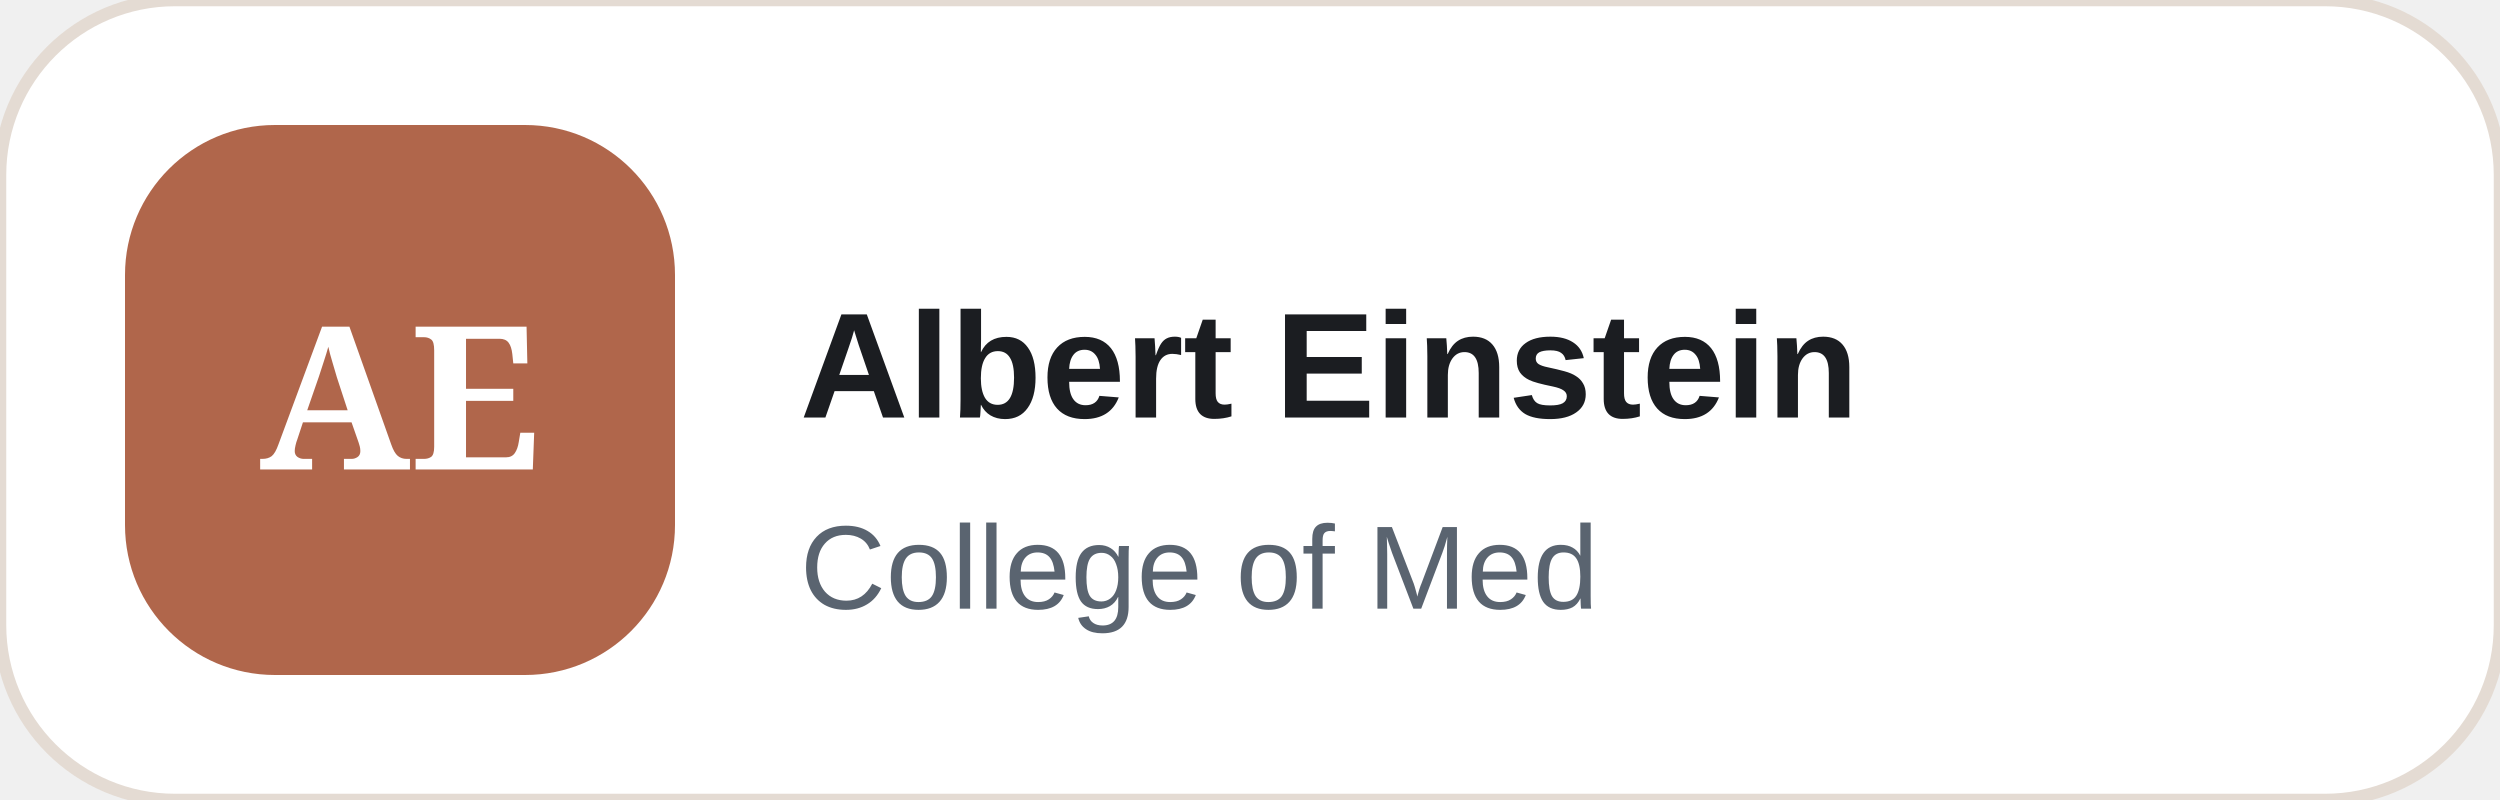
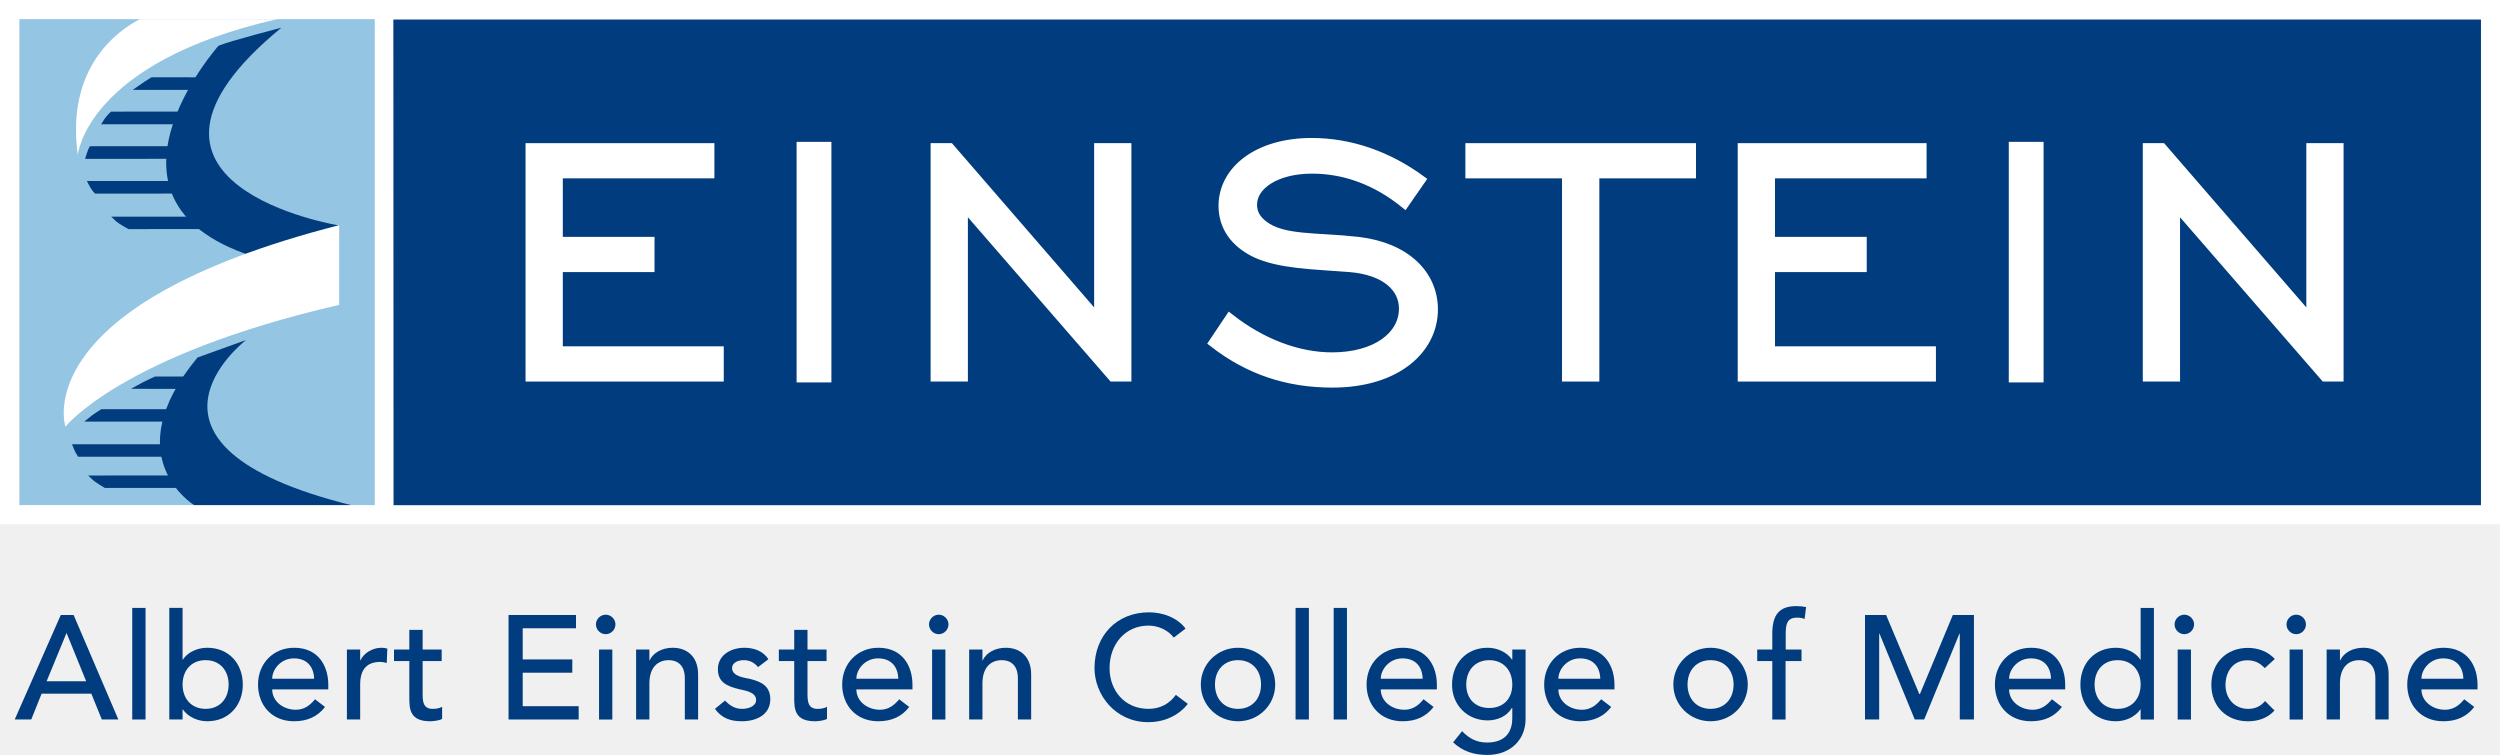
- <svg xmlns="http://www.w3.org/2000/svg" width="200" height="64" viewBox="0 0 200 64" role="img" aria-label="Albert Einstein College of Medicine logo">
-   <rect width="200" height="64" rx="14" fill="#ffffff" stroke="#e4dbd3" />
-   <rect x="10" y="10" width="44" height="44" rx="12" fill="#b0664b" />
-   <text x="32" y="32" text-anchor="middle" dominant-baseline="middle" font-family="Fraunces, serif" font-size="16" font-weight="600" fill="#ffffff">AE</text>
-   <text x="64" y="30" font-family="Space Grotesk, Arial, sans-serif" font-size="12" font-weight="600" fill="#1b1d21" dominant-baseline="middle">Albert Einstein</text>
-   <text x="64" y="46" font-family="Space Grotesk, Arial, sans-serif" font-size="9.5" font-weight="500" fill="#5a6470" dominant-baseline="middle">College of Med</text>
+ <svg xmlns="http://www.w3.org/2000/svg" version="1.1" id="svg8879" xml:space="preserve" width="360.97" height="109.002" viewBox="0 0 360.97 109.002">
+   <defs id="defs8883">
+     <clipPath clipPathUnits="userSpaceOnUse" id="clipPath8897">
+       <path d="M 0,0 H 612 V 792 H 0 Z" id="path8895" />
+     </clipPath>
+     <clipPath clipPathUnits="userSpaceOnUse" id="clipPath8909">
+       <path d="M 373.202,196.38 H 537.305 V 367.27 H 373.202 Z" id="path8907" />
+     </clipPath>
+     <clipPath clipPathUnits="userSpaceOnUse" id="clipPath8925">
+       <path d="M 373.408,516.91 H 537.305 V 687.799 H 373.408 Z" id="path8923" />
+     </clipPath>
+     <clipPath clipPathUnits="userSpaceOnUse" id="clipPath8941">
+       <path d="M 0,0 H 612 V 792 H 0 Z" id="path8939" />
+     </clipPath>
+     <clipPath clipPathUnits="userSpaceOnUse" id="clipPath8953">
+       <path d="M 0,0 H 612 V 792 H 0 Z" id="path8951" />
+     </clipPath>
+     <clipPath clipPathUnits="userSpaceOnUse" id="clipPath8969">
+       <path d="M 451.408,196.561 H 612 V 49.74 H 451.408 Z" id="path8967" />
+     </clipPath>
+     <clipPath clipPathUnits="userSpaceOnUse" id="clipPath8981">
+       <path d="M 0,0 H 612 V 792 H 0 Z" id="path8979" />
+     </clipPath>
+     <clipPath clipPathUnits="userSpaceOnUse" id="clipPath8993">
+       <path d="M 451.408,517.091 H 612 V 367.089 H 451.408 Z" id="path8991" />
+     </clipPath>
+     <clipPath clipPathUnits="userSpaceOnUse" id="clipPath9005">
+       <path d="M 0,0 H 612 V 792 H 0 Z" id="path9003" />
+     </clipPath>
+     <clipPath clipPathUnits="userSpaceOnUse" id="clipPath9019">
+       <path d="M 0,0 H 612 V 792 H 0 Z" id="path9017" />
+     </clipPath>
+     <clipPath clipPathUnits="userSpaceOnUse" id="clipPath9047">
+       <path d="M 0,0 H 612 V 792 H 0 Z" id="path9045" />
+     </clipPath>
+     <clipPath clipPathUnits="userSpaceOnUse" id="clipPath9067">
+       <path d="M 0,0 H 612 V 792 H 0 Z" id="path9065" />
+     </clipPath>
+     <clipPath clipPathUnits="userSpaceOnUse" id="clipPath9123">
+       <path d="M 0,0 H 612 V 792 H 0 Z" id="path9121" />
+     </clipPath>
+     <clipPath clipPathUnits="userSpaceOnUse" id="clipPath9151">
+       <path d="M 0,0 H 612 V 792 H 0 Z" id="path9149" />
+     </clipPath>
+     <clipPath clipPathUnits="userSpaceOnUse" id="clipPath9199">
+       <path d="M 0,0 H 612 V 792 H 0 Z" id="path9197" />
+     </clipPath>
+     <clipPath clipPathUnits="userSpaceOnUse" id="clipPath9231">
+       <path d="M 0,0 H 612 V 792 H 0 Z" id="path9229" />
+     </clipPath>
+     <clipPath clipPathUnits="userSpaceOnUse" id="clipPath9273">
+       <path d="M 0,0 H 612 V 792 H 0 Z" id="path9271" />
+     </clipPath>
+     <clipPath clipPathUnits="userSpaceOnUse" id="clipPath9367">
+       <path d="M 0,0 H 612 V 792 H 0 Z" id="path9365" />
+     </clipPath>
+     <clipPath clipPathUnits="userSpaceOnUse" id="clipPath9409">
+       <path d="M 0,0 H 612 V 792 H 0 Z" id="path9407" />
+     </clipPath>
+     <clipPath clipPathUnits="userSpaceOnUse" id="clipPath9439">
+       <path d="M 0,792 H 612 V 0 H 0 Z" id="path9437" />
+     </clipPath>
+     <clipPath clipPathUnits="userSpaceOnUse" id="clipPath9447">
+       <path d="m -16.92,56.24 h 644.4 V -10 h -644.4 z" id="path9445" />
+     </clipPath>
+   </defs>
+   <g id="g8887" transform="matrix(1.333333,0,0,-1.333333,-64.104,990.56)">
+     <g id="g10149" transform="matrix(2.219425,0,0,2.219425,-58.62753,-905.9355)">
+       <path id="path9109" style="fill:#ffffff;fill-opacity:1;fill-rule:nonzero;stroke:none" d="M 170.059,717.339 H 48.078 v 25.581 h 121.981 z" />
+       <g transform="translate(51.0438,712.9135)" id="g9111">
+         <path id="path9113" style="fill:#003c7e;fill-opacity:1;fill-rule:nonzero;stroke:none" d="M 0,0 H 0.626 L 2.809,-5.099 H 2.002 l -0.511,1.26 h -2.427 l -0.505,-1.26 H -2.247 Z M 1.239,-3.234 0.288,-0.893 H 0.274 l -0.966,-2.341 z" />
+       </g>
+       <path id="path9115" style="fill:#003c7e;fill-opacity:1;fill-rule:nonzero;stroke:none" d="m 54.53,707.814 h 0.649 v 5.445 H 54.53 Z" />
+       <g id="g9117">
+         <g clip-path="url(#clipPath9123)" id="g9119">
+           <g transform="translate(56.3383,713.2595)" id="g9125">
+             <path id="path9127" style="fill:#003c7e;fill-opacity:1;fill-rule:nonzero;stroke:none" d="m 0,0 h 0.648 v -2.521 h 0.015 c 0.23,0.353 0.698,0.576 1.188,0.576 1.052,0 1.736,-0.77 1.736,-1.793 0,-1.008 -0.677,-1.793 -1.736,-1.793 -0.461,0 -0.936,0.208 -1.188,0.576 H 0.648 v -0.49 H 0 Z m 2.895,-3.738 c 0,0.691 -0.432,1.188 -1.123,1.188 -0.692,0 -1.124,-0.497 -1.124,-1.188 0,-0.692 0.432,-1.188 1.124,-1.188 0.691,0 1.123,0.496 1.123,1.188" />
+           </g>
+           <g transform="translate(61.3589,709.2834)" id="g9129">
+             <path id="path9131" style="fill:#003c7e;fill-opacity:1;fill-rule:nonzero;stroke:none" d="m 0,0 c 0,-0.598 0.555,-0.994 1.152,-0.994 0.396,0 0.685,0.202 0.937,0.512 l 0.489,-0.375 c -0.36,-0.468 -0.857,-0.698 -1.512,-0.698 -1.081,0 -1.757,0.778 -1.757,1.793 0,1.023 0.741,1.793 1.764,1.793 1.203,0 1.664,-0.922 1.664,-1.8 V 0 Z M 2.046,0.519 C 2.031,1.088 1.714,1.513 1.058,1.513 0.418,1.513 0,0.973 0,0.519 Z" />
+           </g>
+           <g transform="translate(65.004,711.2285)" id="g9133">
+             <path id="path9135" style="fill:#003c7e;fill-opacity:1;fill-rule:nonzero;stroke:none" d="m 0,0 h 0.648 v -0.526 h 0.014 c 0.166,0.36 0.598,0.612 1.023,0.612 0.101,0 0.202,-0.014 0.288,-0.043 L 1.944,-0.656 c -0.107,0.029 -0.215,0.051 -0.316,0.051 -0.634,0 -0.98,-0.346 -0.98,-1.095 V -3.414 H 0 Z" />
+           </g>
+           <g transform="translate(69.6281,710.6659)" id="g9137">
+             <path id="path9139" style="fill:#003c7e;fill-opacity:1;fill-rule:nonzero;stroke:none" d="m 0,0 h -0.929 v -1.548 c 0,-0.382 0,-0.785 0.49,-0.785 0.151,0 0.331,0.022 0.461,0.1 v -0.59 c -0.152,-0.086 -0.454,-0.115 -0.584,-0.115 -1.001,0 -1.016,0.612 -1.016,1.159 V 0 h -0.748 v 0.563 h 0.748 V 1.52 h 0.649 V 0.563 H 0 Z" />
+           </g>
+         </g>
+       </g>
+       <g transform="translate(72.8914,712.9135)" id="g9141">
+         <path id="path9143" style="fill:#003c7e;fill-opacity:1;fill-rule:nonzero;stroke:none" d="m 0,0 h 3.291 v -0.648 h -2.6 v -1.52 h 2.42 v -0.648 h -2.42 v -1.635 h 2.73 V -5.099 H 0 Z" />
+       </g>
+       <g id="g9145">
+         <g clip-path="url(#clipPath9151)" id="g9147">
+           <g transform="translate(77.6311,712.9281)" id="g9153">
+             <path id="path9155" style="fill:#003c7e;fill-opacity:1;fill-rule:nonzero;stroke:none" d="m 0,0 c 0.259,0 0.476,-0.217 0.476,-0.475 0,-0.26 -0.217,-0.476 -0.476,-0.476 -0.259,0 -0.475,0.216 -0.475,0.476 C -0.475,-0.217 -0.259,0 0,0 m -0.324,-1.7 h 0.648 v -3.414 h -0.648 z" />
+           </g>
+           <g transform="translate(79.1153,711.2285)" id="g9157">
+             <path id="path9159" style="fill:#003c7e;fill-opacity:1;fill-rule:nonzero;stroke:none" d="m 0,0 h 0.648 v -0.526 h 0.014 c 0.166,0.36 0.598,0.612 1.124,0.612 0.663,0 1.239,-0.396 1.239,-1.304 V -3.414 H 2.377 v 2.016 c 0,0.641 -0.368,0.879 -0.778,0.879 -0.54,0 -0.951,-0.346 -0.951,-1.138 V -3.414 H 0 Z" />
+           </g>
+           <g transform="translate(85.0645,710.3713)" id="g9161">
+             <path id="path9163" style="fill:#003c7e;fill-opacity:1;fill-rule:nonzero;stroke:none" d="m 0,0 c -0.151,0.187 -0.374,0.338 -0.698,0.338 -0.303,0 -0.569,-0.137 -0.569,-0.381 0,-0.411 0.583,-0.469 0.871,-0.533 0.562,-0.137 0.994,-0.353 0.994,-0.994 0,-0.771 -0.706,-1.073 -1.383,-1.073 -0.561,0 -0.98,0.144 -1.318,0.605 l 0.49,0.403 c 0.209,-0.209 0.454,-0.403 0.828,-0.403 0.332,0 0.692,0.136 0.692,0.431 0,0.389 -0.541,0.462 -0.822,0.527 -0.554,0.136 -1.044,0.316 -1.044,0.971 0,0.714 0.656,1.052 1.297,1.052 0.453,0 0.922,-0.159 1.166,-0.562 z" />
+           </g>
+           <g transform="translate(88.4071,710.6659)" id="g9165">
+             <path id="path9167" style="fill:#003c7e;fill-opacity:1;fill-rule:nonzero;stroke:none" d="m 0,0 h -0.929 v -1.548 c 0,-0.382 0,-0.785 0.49,-0.785 0.151,0 0.331,0.022 0.461,0.1 v -0.59 c -0.152,-0.086 -0.454,-0.115 -0.584,-0.115 -1.001,0 -1.015,0.612 -1.015,1.159 V 0 h -0.75 v 0.563 h 0.75 V 1.52 h 0.648 V 0.563 H 0 Z" />
+           </g>
+           <g transform="translate(89.8622,709.2834)" id="g9169">
+             <path id="path9171" style="fill:#003c7e;fill-opacity:1;fill-rule:nonzero;stroke:none" d="m 0,0 c 0,-0.598 0.555,-0.994 1.152,-0.994 0.396,0 0.684,0.202 0.937,0.512 L 2.578,-0.857 C 2.219,-1.325 1.722,-1.555 1.066,-1.555 c -1.081,0 -1.758,0.778 -1.758,1.793 0,1.023 0.742,1.793 1.765,1.793 1.203,0 1.664,-0.922 1.664,-1.8 V 0 Z M 2.046,0.519 C 2.031,1.088 1.714,1.513 1.059,1.513 0.417,1.513 0,0.973 0,0.519 Z" />
+           </g>
+           <g transform="translate(93.8815,712.9281)" id="g9173">
+             <path id="path9175" style="fill:#003c7e;fill-opacity:1;fill-rule:nonzero;stroke:none" d="m 0,0 c 0.259,0 0.475,-0.217 0.475,-0.475 0,-0.26 -0.216,-0.476 -0.475,-0.476 -0.259,0 -0.475,0.216 -0.475,0.476 C -0.475,-0.217 -0.259,0 0,0 m -0.324,-1.7 h 0.648 v -3.414 h -0.648 z" />
+           </g>
+           <g transform="translate(95.3658,711.2285)" id="g9177">
+             <path id="path9179" style="fill:#003c7e;fill-opacity:1;fill-rule:nonzero;stroke:none" d="m 0,0 h 0.648 v -0.526 h 0.014 c 0.166,0.36 0.598,0.612 1.124,0.612 0.663,0 1.239,-0.396 1.239,-1.304 V -3.414 H 2.377 v 2.016 c 0,0.641 -0.367,0.879 -0.778,0.879 -0.541,0 -0.951,-0.346 -0.951,-1.138 V -3.414 H 0 Z" />
+           </g>
+           <g transform="translate(105.3493,711.8114)" id="g9181">
+             <path id="path9183" style="fill:#003c7e;fill-opacity:1;fill-rule:nonzero;stroke:none" d="m 0,0 c -0.288,0.375 -0.763,0.584 -1.232,0.584 -1.145,0 -1.901,-0.915 -1.901,-2.075 0,-1.073 0.713,-1.987 1.901,-1.987 0.584,0 1.03,0.259 1.333,0.684 l 0.583,-0.44 c -0.151,-0.208 -0.763,-0.893 -1.93,-0.893 -1.62,0 -2.622,1.354 -2.622,2.636 0,1.585 1.087,2.723 2.658,2.723 0.669,0 1.375,-0.253 1.786,-0.793 z" />
+           </g>
+           <g transform="translate(108.4833,711.3144)" id="g9185">
+             <path id="path9187" style="fill:#003c7e;fill-opacity:1;fill-rule:nonzero;stroke:none" d="m 0,0 c 1.015,0 1.815,-0.799 1.815,-1.793 0,-0.994 -0.8,-1.793 -1.815,-1.793 -1.016,0 -1.815,0.799 -1.815,1.793 C -1.815,-0.799 -1.016,0 0,0 m 0,-2.981 c 0.691,0 1.123,0.496 1.123,1.188 0,0.691 -0.432,1.188 -1.123,1.188 -0.692,0 -1.124,-0.497 -1.124,-1.188 0,-0.692 0.432,-1.188 1.124,-1.188" />
+           </g>
+         </g>
+       </g>
+       <path id="path9189" style="fill:#003c7e;fill-opacity:1;fill-rule:nonzero;stroke:none" d="m 111.292,707.814 h 0.649 v 5.445 h -0.649 z" />
+       <path id="path9191" style="fill:#003c7e;fill-opacity:1;fill-rule:nonzero;stroke:none" d="m 113.151,707.814 h 0.648 v 5.445 h -0.648 z" />
+       <g id="g9193">
+         <g clip-path="url(#clipPath9199)" id="g9195">
+           <g transform="translate(115.4485,709.2834)" id="g9201">
+             <path id="path9203" style="fill:#003c7e;fill-opacity:1;fill-rule:nonzero;stroke:none" d="m 0,0 c 0,-0.598 0.555,-0.994 1.152,-0.994 0.396,0 0.684,0.202 0.936,0.512 l 0.49,-0.375 c -0.36,-0.468 -0.857,-0.698 -1.512,-0.698 -1.081,0 -1.758,0.778 -1.758,1.793 0,1.023 0.742,1.793 1.765,1.793 1.203,0 1.664,-0.922 1.664,-1.8 V 0 Z M 2.045,0.519 C 2.031,1.088 1.714,1.513 1.058,1.513 0.417,1.513 0,0.973 0,0.519 Z" />
+           </g>
+           <g transform="translate(122.5146,707.8433)" id="g9205">
+             <path id="path9207" style="fill:#003c7e;fill-opacity:1;fill-rule:nonzero;stroke:none" d="m 0,0 c 0,-1.03 -0.749,-1.758 -1.866,-1.758 -0.648,0 -1.188,0.166 -1.67,0.613 l 0.439,0.547 c 0.338,-0.36 0.72,-0.555 1.217,-0.555 0.965,0 1.232,0.605 1.232,1.182 V 0.532 H -0.67 c -0.245,-0.41 -0.713,-0.605 -1.181,-0.605 -1.001,0 -1.743,0.757 -1.736,1.751 0,1.009 0.677,1.793 1.736,1.793 0.461,0 0.936,-0.209 1.188,-0.576 h 0.015 v 0.49 H 0 Z m -2.895,1.678 c 0,-0.692 0.432,-1.146 1.123,-1.146 0.691,0 1.124,0.454 1.124,1.146 0,0.691 -0.433,1.188 -1.124,1.188 -0.691,0 -1.123,-0.497 -1.123,-1.188" />
+           </g>
+           <g transform="translate(124.1143,709.2834)" id="g9209">
+             <path id="path9211" style="fill:#003c7e;fill-opacity:1;fill-rule:nonzero;stroke:none" d="m 0,0 c 0,-0.598 0.554,-0.994 1.152,-0.994 0.396,0 0.684,0.202 0.936,0.512 l 0.49,-0.375 c -0.36,-0.468 -0.857,-0.698 -1.512,-0.698 -1.081,0 -1.758,0.778 -1.758,1.793 0,1.023 0.742,1.793 1.765,1.793 1.203,0 1.664,-0.922 1.664,-1.8 V 0 Z M 2.045,0.519 C 2.031,1.088 1.714,1.513 1.058,1.513 0.418,1.513 0,0.973 0,0.519 Z" />
+           </g>
+           <g transform="translate(131.541,711.3144)" id="g9213">
+             <path id="path9215" style="fill:#003c7e;fill-opacity:1;fill-rule:nonzero;stroke:none" d="m 0,0 c 1.015,0 1.815,-0.799 1.815,-1.793 0,-0.994 -0.8,-1.793 -1.815,-1.793 -1.016,0 -1.816,0.799 -1.816,1.793 C -1.816,-0.799 -1.016,0 0,0 m 0,-2.981 c 0.691,0 1.123,0.496 1.123,1.188 0,0.691 -0.432,1.188 -1.123,1.188 -0.692,0 -1.124,-0.497 -1.124,-1.188 0,-0.692 0.432,-1.188 1.124,-1.188" />
+           </g>
+           <g transform="translate(134.5521,710.6659)" id="g9217">
+             <path id="path9219" style="fill:#003c7e;fill-opacity:1;fill-rule:nonzero;stroke:none" d="M 0,0 H -0.735 V 0.563 H 0 V 1.326 C 0,2.233 0.317,2.68 1.167,2.68 1.311,2.68 1.469,2.672 1.649,2.63 L 1.577,2.053 C 1.454,2.104 1.34,2.118 1.21,2.118 0.735,2.118 0.655,1.823 0.655,1.347 V 0.563 H 1.426 V 0 H 0.648 V -2.852 H 0 Z" />
+           </g>
+         </g>
+       </g>
+       <g transform="translate(139.076,712.9135)" id="g9221">
+         <path id="path9223" style="fill:#003c7e;fill-opacity:1;fill-rule:nonzero;stroke:none" d="M 0,0 H 1.03 L 2.651,-3.86 H 2.679 L 4.285,0 h 1.03 V -5.099 H 4.624 v 4.192 H 4.609 L 2.888,-5.099 H 2.427 L 0.706,-0.907 H 0.692 V -5.099 H 0 Z" />
+       </g>
+       <g id="g9225">
+         <g clip-path="url(#clipPath9231)" id="g9227">
+           <g transform="translate(146.1066,709.2834)" id="g9233">
+             <path id="path9235" style="fill:#003c7e;fill-opacity:1;fill-rule:nonzero;stroke:none" d="m 0,0 c 0,-0.598 0.555,-0.994 1.152,-0.994 0.396,0 0.685,0.202 0.936,0.512 l 0.49,-0.375 c -0.36,-0.468 -0.857,-0.698 -1.512,-0.698 -1.08,0 -1.758,0.778 -1.758,1.793 0,1.023 0.742,1.793 1.765,1.793 1.203,0 1.664,-0.922 1.664,-1.8 V 0 Z M 2.045,0.519 C 2.031,1.088 1.714,1.513 1.058,1.513 0.417,1.513 0,0.973 0,0.519 Z" />
+           </g>
+           <g transform="translate(153.1725,707.8141)" id="g9237">
+             <path id="path9239" style="fill:#003c7e;fill-opacity:1;fill-rule:nonzero;stroke:none" d="m 0,0 h -0.648 v 0.49 h -0.015 c -0.252,-0.367 -0.727,-0.576 -1.188,-0.576 -1.059,0 -1.736,0.785 -1.736,1.793 0,1.023 0.684,1.793 1.736,1.793 0.49,0 0.958,-0.223 1.188,-0.576 h 0.015 V 5.445 H 0 Z m -0.648,1.707 c 0,0.692 -0.432,1.188 -1.124,1.188 -0.691,0 -1.123,-0.496 -1.123,-1.188 0,-0.691 0.432,-1.188 1.123,-1.188 0.692,0 1.124,0.497 1.124,1.188" />
+           </g>
+           <g transform="translate(154.6562,712.9281)" id="g9241">
+             <path id="path9243" style="fill:#003c7e;fill-opacity:1;fill-rule:nonzero;stroke:none" d="m 0,0 c 0.26,0 0.476,-0.217 0.476,-0.475 0,-0.26 -0.216,-0.476 -0.476,-0.476 -0.259,0 -0.475,0.216 -0.475,0.476 C -0.475,-0.217 -0.259,0 0,0 m -0.324,-1.7 h 0.648 v -3.414 h -0.648 z" />
+           </g>
+           <g transform="translate(158.5815,710.3208)" id="g9245">
+             <path id="path9247" style="fill:#003c7e;fill-opacity:1;fill-rule:nonzero;stroke:none" d="m 0,0 c -0.238,0.252 -0.489,0.382 -0.849,0.382 -0.706,0 -1.067,-0.569 -1.067,-1.21 0,-0.641 0.433,-1.16 1.102,-1.16 0.361,0 0.613,0.13 0.829,0.382 l 0.46,-0.461 c -0.338,-0.375 -0.799,-0.526 -1.296,-0.526 -1.051,0 -1.786,0.727 -1.786,1.779 0,1.052 0.72,1.801 1.786,1.801 0.497,0 0.973,-0.174 1.311,-0.54 z" />
+           </g>
+           <g transform="translate(160.1166,712.9281)" id="g9249">
+             <path id="path9251" style="fill:#003c7e;fill-opacity:1;fill-rule:nonzero;stroke:none" d="m 0,0 c 0.26,0 0.475,-0.217 0.475,-0.475 0,-0.26 -0.215,-0.476 -0.475,-0.476 -0.259,0 -0.475,0.216 -0.475,0.476 C -0.475,-0.217 -0.259,0 0,0 m -0.324,-1.7 h 0.648 v -3.414 h -0.648 z" />
+           </g>
+           <g transform="translate(161.6006,711.2285)" id="g9253">
+             <path id="path9255" style="fill:#003c7e;fill-opacity:1;fill-rule:nonzero;stroke:none" d="m 0,0 h 0.649 v -0.526 h 0.014 c 0.166,0.36 0.597,0.612 1.123,0.612 0.663,0 1.239,-0.396 1.239,-1.304 V -3.414 H 2.377 v 2.016 c 0,0.641 -0.367,0.879 -0.778,0.879 -0.54,0 -0.95,-0.346 -0.95,-1.138 V -3.414 H 0 Z" />
+           </g>
+           <g transform="translate(166.2255,709.2834)" id="g9257">
+             <path id="path9259" style="fill:#003c7e;fill-opacity:1;fill-rule:nonzero;stroke:none" d="m 0,0 c 0,-0.598 0.555,-0.994 1.152,-0.994 0.396,0 0.684,0.202 0.936,0.512 l 0.49,-0.375 c -0.36,-0.468 -0.857,-0.698 -1.512,-0.698 -1.081,0 -1.758,0.778 -1.758,1.793 0,1.023 0.742,1.793 1.765,1.793 1.202,0 1.664,-0.922 1.664,-1.8 V 0 Z M 2.045,0.519 C 2.031,1.088 1.713,1.513 1.058,1.513 0.417,1.513 0,0.973 0,0.519 Z" />
+           </g>
+         </g>
+       </g>
+       <path id="path9261" style="fill:#94c5e3;fill-opacity:1;fill-rule:nonzero;stroke:none" d="M 66.363,718.275 H 49.024 v 23.711 h 17.339 z" />
+       <g transform="translate(169.1299,741.9661)" id="g9263">
+         <path id="path9265" style="fill:#003c7e;fill-opacity:1;fill-rule:nonzero;stroke:none" d="m 0,0 h -101.859 l 0.009,-23.696 H 0 Z" />
+       </g>
+       <g id="g9267">
+         <g clip-path="url(#clipPath9273)" id="g9269">
+           <g transform="translate(52.7526,733.5649)" id="g9275">
+             <path id="path9277" style="fill:#003c7e;fill-opacity:1;fill-rule:nonzero;stroke:none" d="M 0,0 4.116,0.004 3.92,0.43 h -4.206 c 0,0 0.139,-0.279 0.286,-0.43" />
+           </g>
+           <g transform="translate(52.7526,733.5649)" id="g9279">
+             <path id="path9281" style="fill:none;stroke:#003c7e;stroke-width:0.185;stroke-linecap:butt;stroke-linejoin:miter;stroke-miterlimit:4;stroke-dasharray:none;stroke-opacity:1" d="M 0,0 4.116,0.004 3.92,0.43 h -4.206 c 0,0 0.139,-0.279 0.286,-0.43 z" />
+           </g>
+           <g transform="translate(53.7131,732.2629)" id="g9283">
+             <path id="path9285" style="fill:#003c7e;fill-opacity:1;fill-rule:nonzero;stroke:none" d="M 0,0 4.167,-0.001 4.659,-0.433 0.665,-0.435 c 0,0 -0.46,0.23 -0.665,0.435" />
+           </g>
+           <g transform="translate(53.7131,732.2629)" id="g9287">
+             <path id="path9289" style="fill:none;stroke:#003c7e;stroke-width:0.173;stroke-linecap:butt;stroke-linejoin:miter;stroke-miterlimit:4;stroke-dasharray:none;stroke-opacity:1" d="M 0,0 4.167,-0.001 4.659,-0.433 0.665,-0.435 c 0,0 -0.46,0.23 -0.665,0.435 z" />
+           </g>
+           <g transform="translate(53.1763,736.9484)" id="g9291">
+             <path id="path9293" style="fill:#003c7e;fill-opacity:1;fill-rule:nonzero;stroke:none" d="M 0,0 C 0.112,0.183 0.232,0.313 0.356,0.432 L 3.856,0.435 3.644,0.002 Z" />
+           </g>
+           <g transform="translate(53.1763,736.9484)" id="g9295">
+             <path id="path9297" style="fill:none;stroke:#003c7e;stroke-width:0.185;stroke-linecap:butt;stroke-linejoin:miter;stroke-miterlimit:4;stroke-dasharray:none;stroke-opacity:1" d="M 0,0 C 0.112,0.183 0.232,0.313 0.356,0.432 L 3.856,0.435 3.644,0.002 Z" />
+           </g>
+           <g transform="translate(57.5508,738.6284)" id="g9299">
+             <path id="path9301" style="fill:#003c7e;fill-opacity:1;fill-rule:nonzero;stroke:none" d="M 0,0 0.208,0.427 -2.051,0.43 C -2.296,0.285 -2.491,0.147 -2.701,0 Z" />
+           </g>
+           <g transform="translate(57.5508,738.6284)" id="g9303">
+             <path id="path9305" style="fill:none;stroke:#003c7e;stroke-width:0.185;stroke-linecap:butt;stroke-linejoin:miter;stroke-miterlimit:4;stroke-dasharray:none;stroke-opacity:1" d="M 0,0 0.208,0.427 -2.051,0.43 C -2.296,0.285 -2.491,0.147 -2.701,0 Z" />
+           </g>
+           <g transform="translate(51.939,720.7235)" id="g9307">
+             <path id="path9309" style="fill:#003c7e;fill-opacity:1;fill-rule:nonzero;stroke:none" d="M 0,0 4.371,0.001 4.29,0.431 h -4.506 c 0,0 0.112,-0.284 0.216,-0.431" />
+           </g>
+           <g transform="translate(51.939,720.7235)" id="g9311">
+             <path id="path9313" style="fill:none;stroke:#003c7e;stroke-width:0.18;stroke-linecap:butt;stroke-linejoin:miter;stroke-miterlimit:4;stroke-dasharray:none;stroke-opacity:1" d="M 0,0 4.371,0.001 4.29,0.431 h -4.506 c 0,0 0.112,-0.284 0.216,-0.431 z" />
+           </g>
+           <g transform="translate(52.602,719.629)" id="g9315">
+             <path id="path9317" style="fill:#003c7e;fill-opacity:1;fill-rule:nonzero;stroke:none" d="m 0,0 4.124,0.003 0.399,-0.43 H 0.617 c 0,0 -0.403,0.222 -0.617,0.427" />
+           </g>
+           <g transform="translate(52.602,719.629)" id="g9319">
+             <path id="path9321" style="fill:none;stroke:#003c7e;stroke-width:0.18;stroke-linecap:butt;stroke-linejoin:miter;stroke-miterlimit:4;stroke-dasharray:none;stroke-opacity:1" d="m 0,0 4.124,0.003 0.399,-0.43 H 0.617 c 0,0 -0.403,0.222 -0.617,0.427 z" />
+           </g>
+           <g transform="translate(52.4271,722.4347)" id="g9323">
+             <path id="path9325" style="fill:#003c7e;fill-opacity:1;fill-rule:nonzero;stroke:none" d="m 0,0 h 3.947 l 0.16,0.433 H 0.618 C 0.618,0.433 0.225,0.191 0,0" />
+           </g>
+           <g transform="translate(52.4271,722.4347)" id="g9327">
+             <path id="path9329" style="fill:none;stroke:#003c7e;stroke-width:0.173;stroke-linecap:butt;stroke-linejoin:miter;stroke-miterlimit:4;stroke-dasharray:none;stroke-opacity:1" d="m 0,0 h 3.947 l 0.16,0.433 H 0.618 C 0.618,0.433 0.225,0.191 0,0 Z" />
+           </g>
+           <g transform="translate(54.7972,724.0356)" id="g9331">
+             <path id="path9333" style="fill:#003c7e;fill-opacity:1;fill-rule:nonzero;stroke:none" d="M 0,0 2.244,-0.005 2.502,0.427 H 0.865 C 0.865,0.427 0.272,0.155 0,0" />
+           </g>
+           <g transform="translate(54.7972,724.0356)" id="g9335">
+             <path id="path9337" style="fill:none;stroke:#003c7e;stroke-width:0.173;stroke-linecap:butt;stroke-linejoin:miter;stroke-miterlimit:4;stroke-dasharray:none;stroke-opacity:1" d="M 0,0 2.244,-0.005 2.502,0.427 H 0.865 C 0.865,0.427 0.272,0.155 0,0 Z" />
+           </g>
+           <g transform="translate(65.1993,718.2758)" id="g9339">
+             <path id="path9341" style="fill:#003c7e;fill-opacity:1;fill-rule:nonzero;stroke:none" d="m 0,0 h -7.648 c 0,0 -3.864,2.344 0.164,7.201 l 2.369,0.853 c 0,0 -6.688,-5.108 5.115,-8.054" />
+           </g>
+         </g>
+       </g>
+       <g transform="translate(73.9357,735.7205)" id="g9343">
+         <path id="path9345" style="fill:#ffffff;fill-opacity:1;fill-rule:nonzero;stroke:none" d="M 0,0 H 8.785 V -1.288 H 1.388 V -4.572 H 5.863 V -5.861 H 1.388 v -4.052 h 7.853 v -1.289 H 0 Z" />
+       </g>
+       <g transform="translate(73.9357,735.7205)" id="g9347">
+         <path id="path9349" style="fill:none;stroke:#ffffff;stroke-width:0.43;stroke-linecap:butt;stroke-linejoin:miter;stroke-miterlimit:4;stroke-dasharray:none;stroke-opacity:1" d="M 0,0 H 8.785 V -1.288 H 1.388 V -4.572 H 5.863 V -5.861 H 1.388 v -4.052 h 7.853 v -1.289 H 0 Z" />
+       </g>
+       <path id="path9351" style="fill:#ffffff;fill-opacity:1;fill-rule:nonzero;stroke:#ffffff;stroke-width:0.43;stroke-linecap:butt;stroke-linejoin:miter;stroke-miterlimit:4;stroke-dasharray:none;stroke-opacity:1" d="m 87.161,735.784 h 1.268 v -11.308 h -1.268 z" />
+       <g transform="translate(93.6997,735.7205)" id="g9353">
+         <path id="path9355" style="fill:#ffffff;fill-opacity:1;fill-rule:nonzero;stroke:none" d="M 0,0 H 0.725 L 7.979,-8.376 V 0 H 9.367 V -11.202 H 8.663 l -7.274,8.376 v -8.376 H 0 Z" />
+       </g>
+       <g transform="translate(93.6997,735.7205)" id="g9357">
+         <path id="path9359" style="fill:none;stroke:#ffffff;stroke-width:0.43;stroke-linecap:butt;stroke-linejoin:miter;stroke-miterlimit:4;stroke-dasharray:none;stroke-opacity:1" d="M 0,0 H 0.725 L 7.979,-8.376 V 0 H 9.367 V -11.202 H 8.663 l -7.274,8.376 v -8.376 H 0 Z" />
+       </g>
+       <g id="g9361">
+         <g clip-path="url(#clipPath9367)" id="g9363">
+           <g transform="translate(108.0784,727.4053)" id="g9369">
+             <path id="path9371" style="fill:#ffffff;fill-opacity:1;fill-rule:nonzero;stroke:none" d="m 0,0 c 1.595,-1.248 3.356,-1.893 4.993,-1.893 2.134,0 3.48,1.019 3.48,2.351 0,1.018 -0.87,1.85 -2.61,1.996 C 3.957,2.6 2.445,2.62 1.264,3.161 0.228,3.66 -0.331,4.471 -0.331,5.469 c 0,1.727 1.678,3.099 4.329,3.099 1.885,0 3.729,-0.644 5.345,-1.83 L 8.535,5.574 C 7.147,6.697 5.614,7.258 4.019,7.258 c -1.761,0 -2.9,-0.79 -2.9,-1.726 0,-0.416 0.187,-0.728 0.538,-0.998 C 2.61,3.806 4.206,3.972 6.256,3.744 8.597,3.473 9.944,2.122 9.944,0.416 c 0,-1.934 -1.782,-3.598 -4.93,-3.598 -2.196,0 -4.082,0.624 -5.822,1.976 z" />
+           </g>
+           <g transform="translate(108.0784,727.4053)" id="g9373">
+             <path id="path9375" style="fill:none;stroke:#ffffff;stroke-width:0.43;stroke-linecap:butt;stroke-linejoin:miter;stroke-miterlimit:4;stroke-dasharray:none;stroke-opacity:1" d="m 0,0 c 1.595,-1.248 3.356,-1.893 4.993,-1.893 2.134,0 3.48,1.019 3.48,2.351 0,1.018 -0.87,1.85 -2.61,1.996 C 3.957,2.6 2.445,2.62 1.264,3.161 0.228,3.66 -0.331,4.471 -0.331,5.469 c 0,1.727 1.678,3.099 4.329,3.099 1.885,0 3.729,-0.644 5.345,-1.83 L 8.535,5.574 C 7.147,6.697 5.614,7.258 4.019,7.258 c -1.761,0 -2.9,-0.79 -2.9,-1.726 0,-0.416 0.187,-0.728 0.538,-0.998 C 2.61,3.806 4.206,3.972 6.256,3.744 8.597,3.473 9.944,2.122 9.944,0.416 c 0,-1.934 -1.782,-3.598 -4.93,-3.598 -2.196,0 -4.082,0.624 -5.822,1.976 z" />
+           </g>
+         </g>
+       </g>
+       <g transform="translate(124.5077,734.4323)" id="g9377">
+         <path id="path9379" style="fill:#ffffff;fill-opacity:1;fill-rule:nonzero;stroke:none" d="M 0,0 H -4.715 V 1.288 H 6.107 V 0 H 1.391 V -9.914 H 0 Z" />
+       </g>
+       <g transform="translate(124.5077,734.4323)" id="g9381">
+         <path id="path9383" style="fill:none;stroke:#ffffff;stroke-width:0.43;stroke-linecap:butt;stroke-linejoin:miter;stroke-miterlimit:4;stroke-dasharray:none;stroke-opacity:1" d="M 0,0 H -4.715 V 1.288 H 6.107 V 0 H 1.391 V -9.914 H 0 Z" />
+       </g>
+       <g transform="translate(133.0807,735.7205)" id="g9385">
+         <path id="path9387" style="fill:#ffffff;fill-opacity:1;fill-rule:nonzero;stroke:none" d="M 0,0 H 8.785 V -1.288 H 1.388 V -4.572 H 5.864 V -5.861 H 1.388 v -4.052 h 7.853 v -1.289 H 0 Z" />
+       </g>
+       <g transform="translate(133.0807,735.7205)" id="g9389">
+         <path id="path9391" style="fill:none;stroke:#ffffff;stroke-width:0.43;stroke-linecap:butt;stroke-linejoin:miter;stroke-miterlimit:4;stroke-dasharray:none;stroke-opacity:1" d="M 0,0 H 8.785 V -1.288 H 1.388 V -4.572 H 5.864 V -5.861 H 1.388 v -4.052 h 7.853 v -1.289 H 0 Z" />
+       </g>
+       <path id="path9393" style="fill:#ffffff;fill-opacity:1;fill-rule:nonzero;stroke:#ffffff;stroke-width:0.43;stroke-linecap:butt;stroke-linejoin:miter;stroke-miterlimit:4;stroke-dasharray:none;stroke-opacity:1" d="m 146.306,735.784 h 1.268 v -11.308 h -1.268 z" />
+       <g transform="translate(152.8449,735.7205)" id="g9395">
+         <path id="path9397" style="fill:#ffffff;fill-opacity:1;fill-rule:nonzero;stroke:none" d="M 0,0 H 0.725 L 7.979,-8.376 V 0 H 9.367 V -11.202 H 8.663 l -7.275,8.376 v -8.376 H 0 Z" />
+       </g>
+       <g transform="translate(152.8449,735.7205)" id="g9399">
+         <path id="path9401" style="fill:none;stroke:#ffffff;stroke-width:0.43;stroke-linecap:butt;stroke-linejoin:miter;stroke-miterlimit:4;stroke-dasharray:none;stroke-opacity:1" d="M 0,0 H 0.725 L 7.979,-8.376 V 0 H 9.367 V -11.202 H 8.663 l -7.275,8.376 v -8.376 H 0 Z" />
+       </g>
+       <g id="g9403">
+         <g clip-path="url(#clipPath9409)" id="g9405">
+           <g transform="translate(56.504,735.2637)" id="g9411">
+             <path id="path9413" style="fill:#003c7e;fill-opacity:1;fill-rule:nonzero;stroke:none" d="m 0,0 -4.146,-0.003 c 0.038,0.11 0.078,0.283 0.159,0.432 l 4.031,0.002 z" />
+           </g>
+           <g transform="translate(56.504,735.2637)" id="g9415">
+             <path id="path9417" style="fill:none;stroke:#003c7e;stroke-width:0.185;stroke-linecap:butt;stroke-linejoin:miter;stroke-miterlimit:4;stroke-dasharray:none;stroke-opacity:1" d="m 0,0 -4.146,-0.003 c 0.038,0.11 0.078,0.283 0.159,0.432 l 4.031,0.002 z" />
+           </g>
+           <g transform="translate(60.754,730.3108)" id="g9419">
+             <path id="path9421" style="fill:#003c7e;fill-opacity:1;fill-rule:nonzero;stroke:none" d="m 0,0 c -8.927,2.612 -2.014,10.378 -2.014,10.378 0.551,0.231 3.066,0.88 3.066,0.88 -9.343,-7.682 2.817,-9.65 2.817,-9.65 z" />
+           </g>
+           <g transform="translate(61.6012,741.9836)" id="g9423">
+             <path id="path9425" style="fill:#ffffff;fill-opacity:1;fill-rule:nonzero;stroke:none" d="m 0,0 c -9.323,-2.112 -9.728,-6.627 -9.728,-6.627 -0.588,4.263 1.936,6.069 3.035,6.631 z" />
+           </g>
+           <g transform="translate(64.6262,731.9341)" id="g9427">
+             <path id="path9429" style="fill:#ffffff;fill-opacity:1;fill-rule:nonzero;stroke:none" d="m 0,0 v -3.89 c -10.631,-2.449 -13.356,-5.944 -13.356,-5.944 0,0 -1.967,5.912 13.356,9.834" />
+           </g>
+         </g>
+       </g>
+     </g>
+   </g>
</svg>
